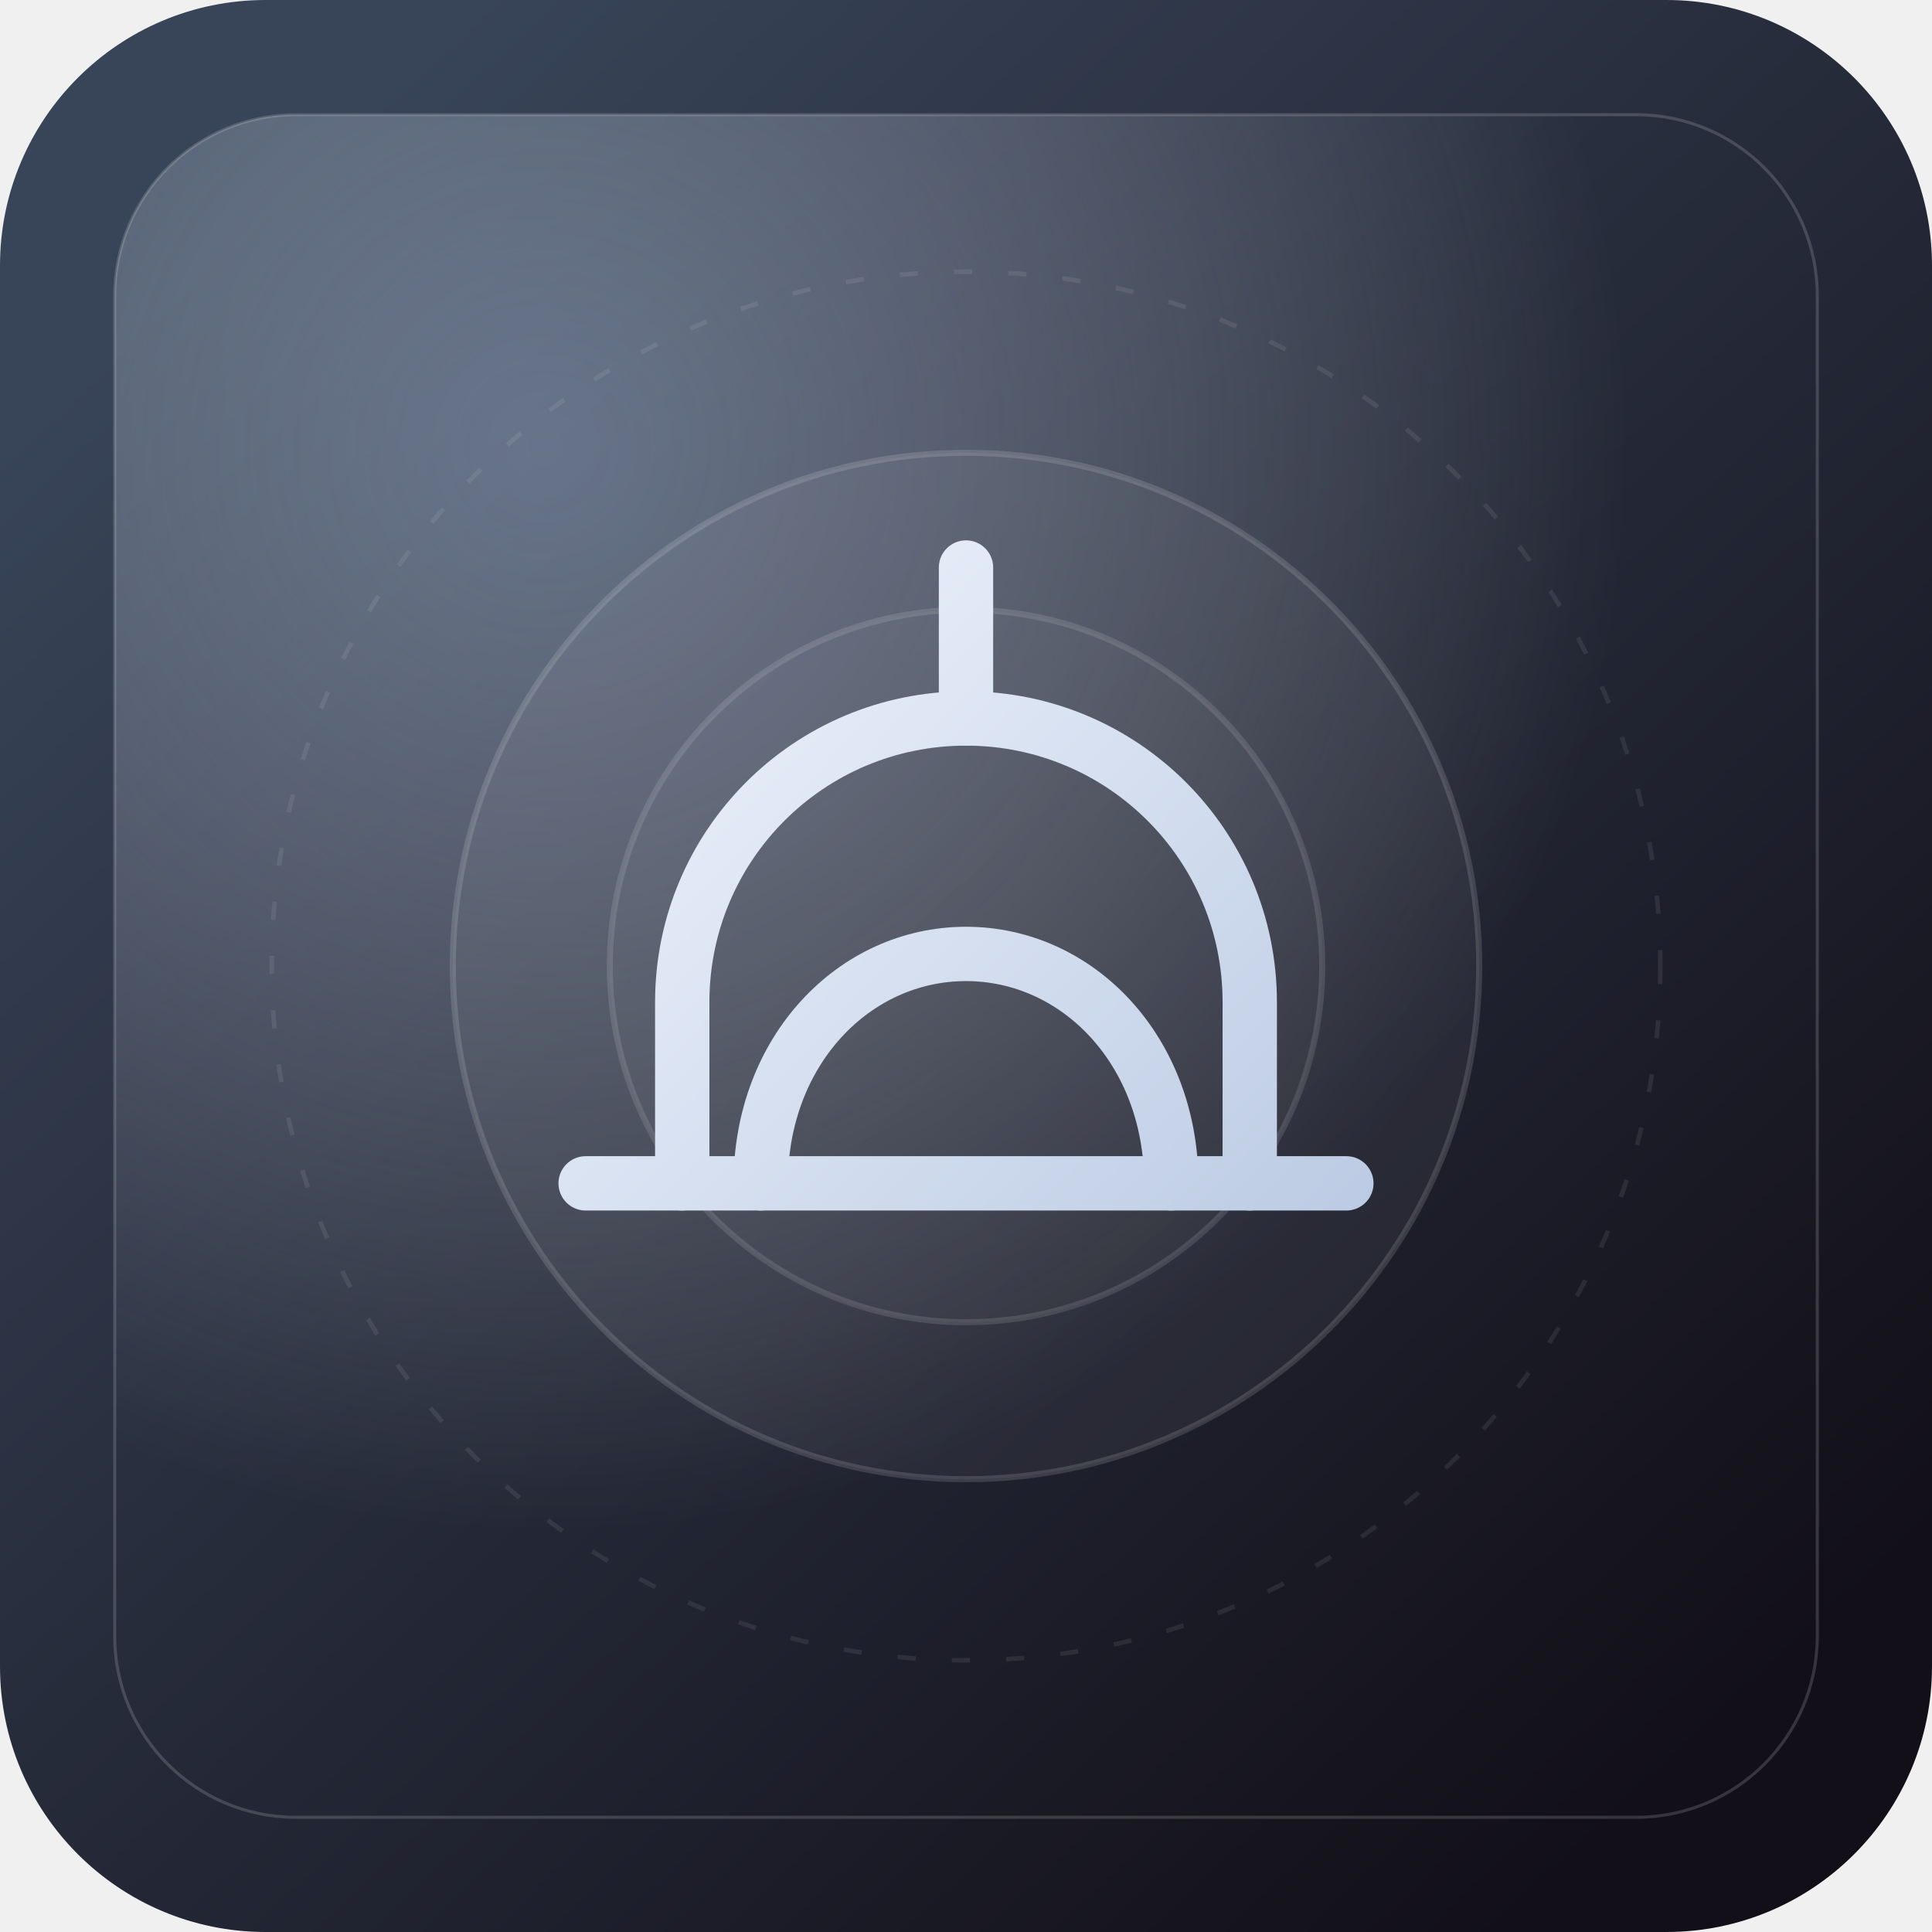
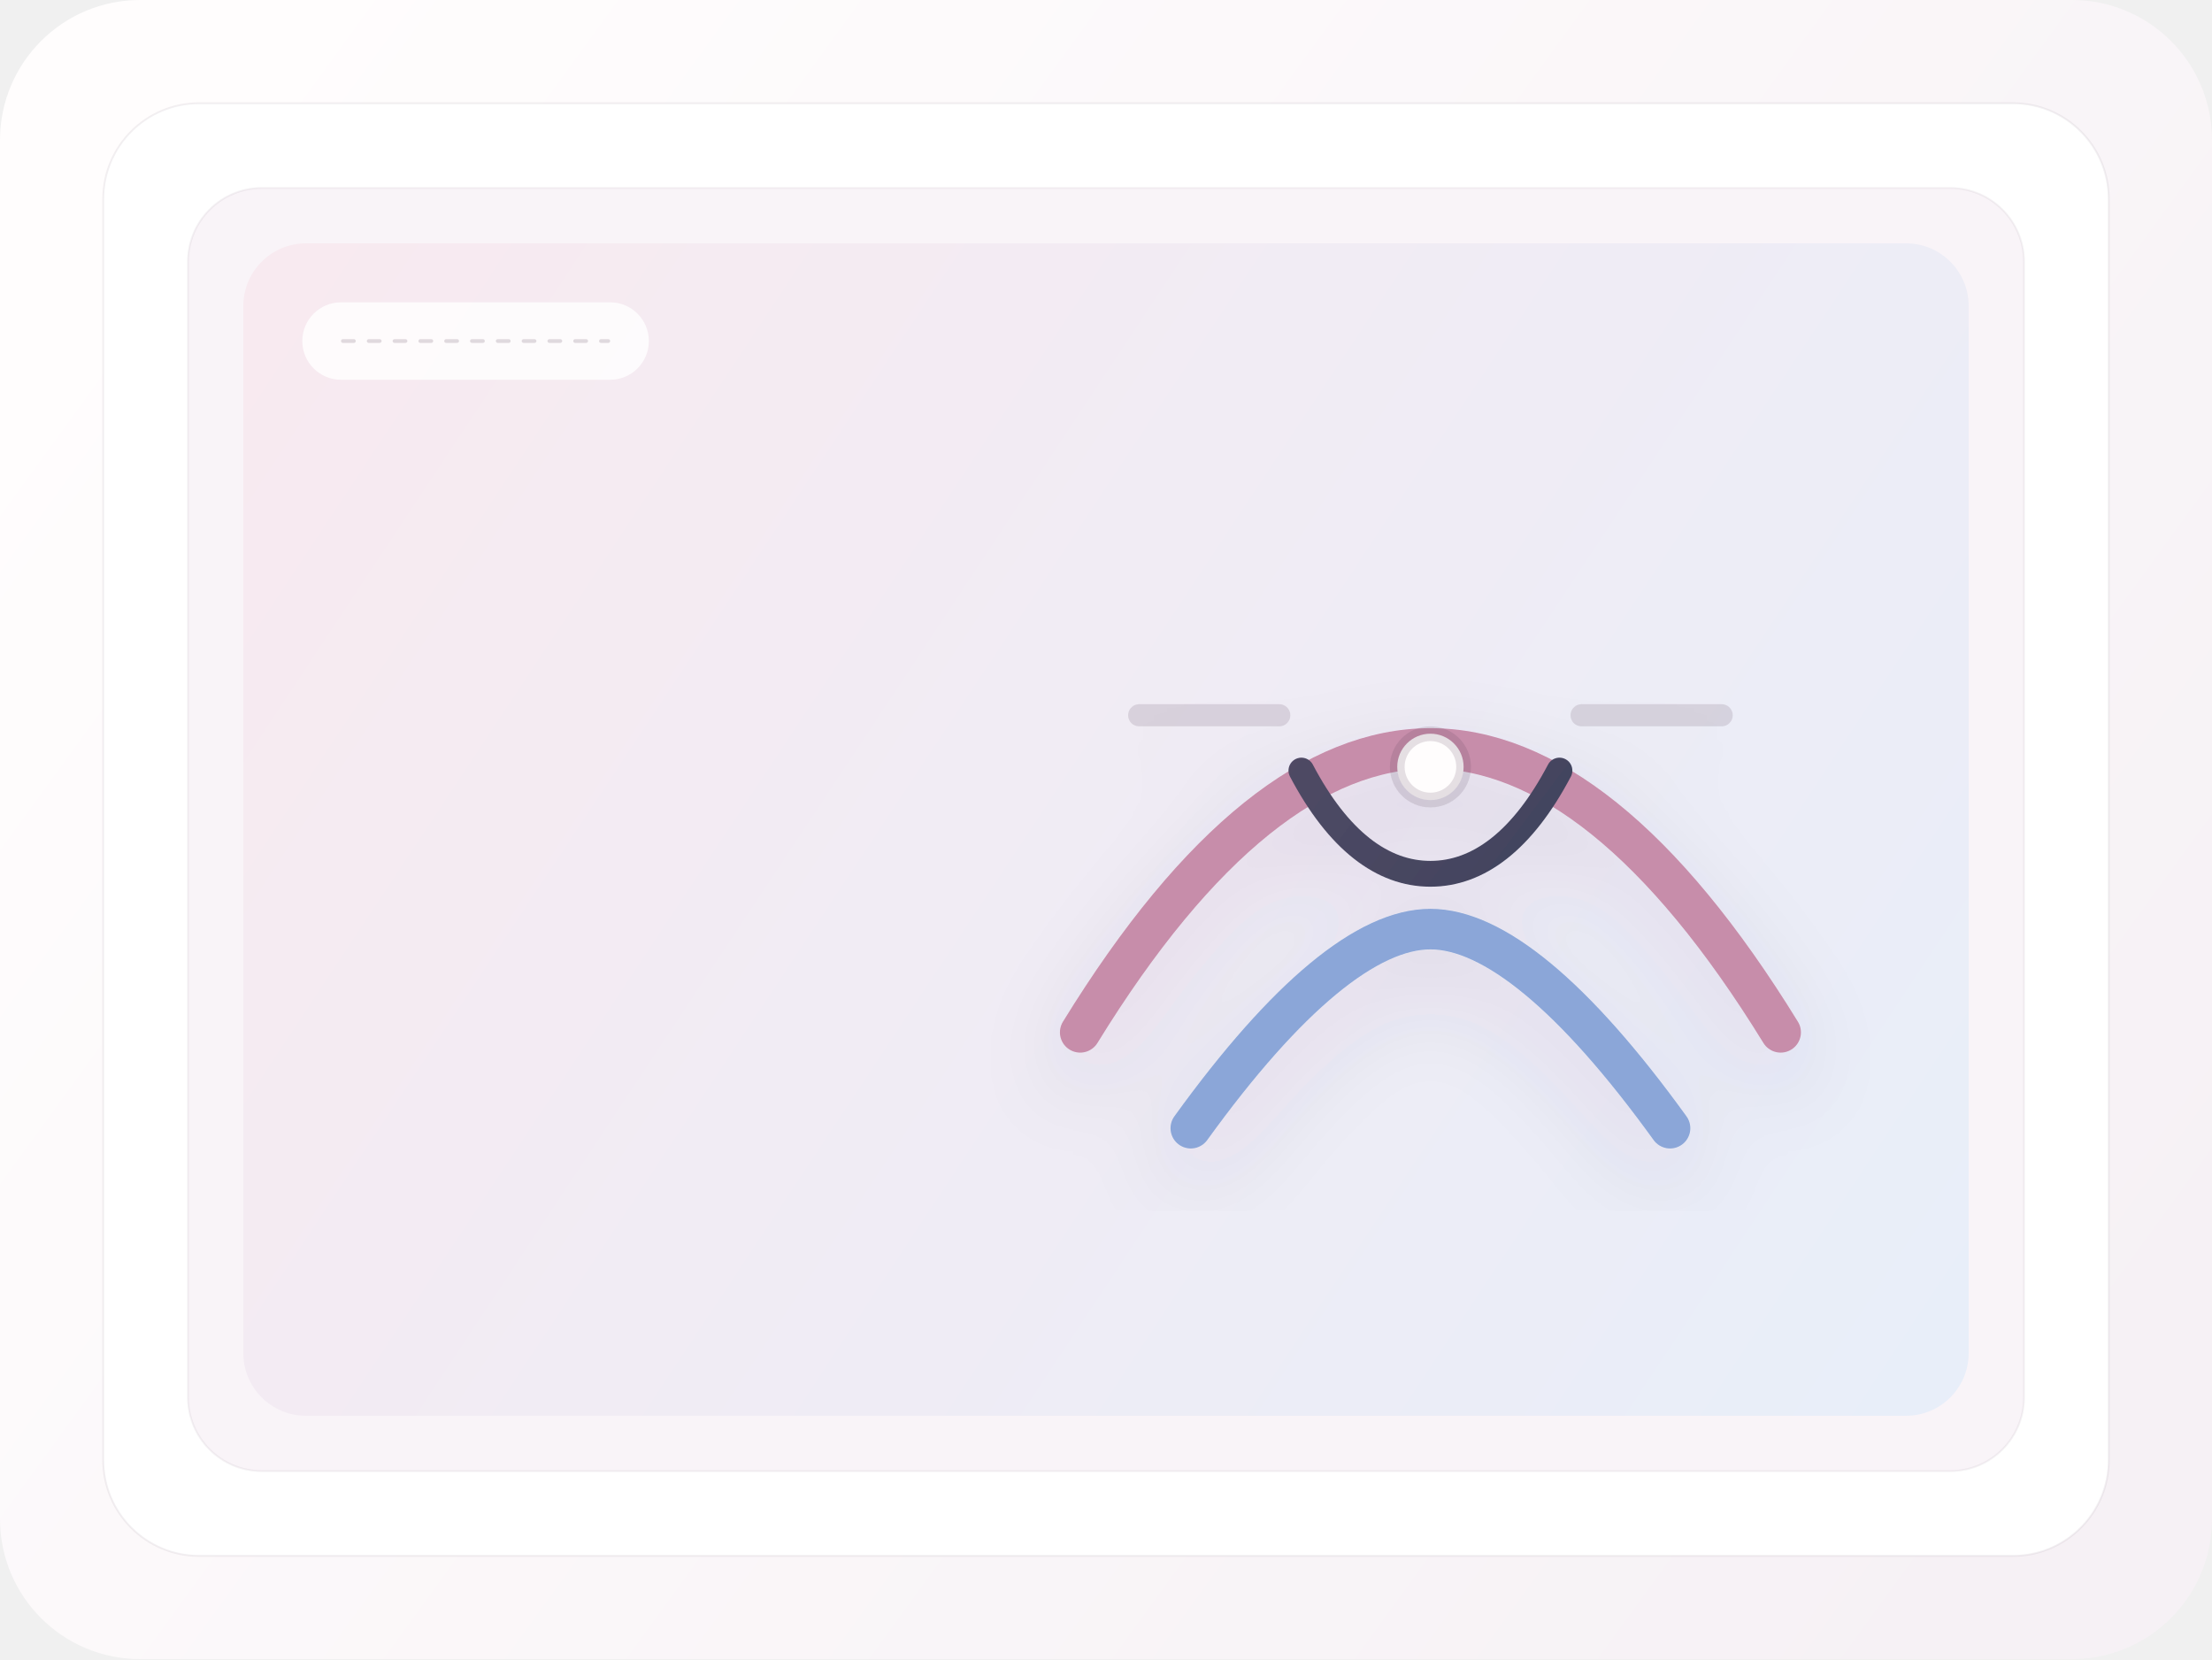
- <svg xmlns="http://www.w3.org/2000/svg" width="640" height="640" viewBox="0 0 640 640" fill="none">
+ <svg xmlns="http://www.w3.org/2000/svg" width="1200" height="900" viewBox="0 0 1200 900" fill="none">
  <defs>
-     <linearGradient id="bg" x1="80" y1="72" x2="560" y2="584" gradientUnits="userSpaceOnUse">
-       <stop stop-color="#384458" />
-       <stop offset="1" stop-color="#120f18" />
+     <linearGradient id="paper" x1="84" y1="74" x2="1118" y2="826" gradientUnits="userSpaceOnUse">
+       <stop stop-color="#FFFDFD" />
+       <stop offset="1" stop-color="#F6F1F5" />
    </linearGradient>
-     <radialGradient id="mist" cx="0" cy="0" r="1" gradientUnits="userSpaceOnUse" gradientTransform="translate(180 148) rotate(45) scale(360)">
-       <stop stop-color="#b1c2de" stop-opacity="0.42" />
-       <stop offset="1" stop-color="#FFFFFF" stop-opacity="0" />
-     </radialGradient>
-     <linearGradient id="stroke" x1="180" y1="176" x2="480" y2="470" gradientUnits="userSpaceOnUse">
-       <stop stop-color="#f4f8ff" />
-       <stop offset="1" stop-color="#b1c2de" />
+     <linearGradient id="plumLine" x1="280" y1="210" x2="924" y2="696" gradientUnits="userSpaceOnUse">
+       <stop stop-color="#7A5E79" />
+       <stop offset="1" stop-color="#2E3A55" />
+     </linearGradient>
+     <filter id="shadow" x="-20%" y="-20%" width="140%" height="140%">
+       <feDropShadow dx="0" dy="18" stdDeviation="24" flood-color="rgba(72,54,86,0.12)" />
+     </filter>
+   </defs>
+   <rect width="1200" height="900" rx="76" fill="url(#paper)" />
+   <rect x="56" y="56" width="1088" height="788" rx="52" fill="white" stroke="rgba(91,65,88,0.08)" />
+   <rect x="102" y="102" width="996" height="696" rx="40" fill="rgba(248,243,247,0.96)" stroke="rgba(91,65,88,0.07)" />
+   <rect x="132" y="132" width="936" height="636" rx="34" fill="url(#hero)" />
+   <rect x="164" y="164" width="188" height="42" rx="21" fill="rgba(255,255,255,0.82)" />
+   <path d="M186 185H330" stroke="rgba(91,65,88,0.18)" stroke-width="2" stroke-linecap="round" stroke-dasharray="6 8" />
+   <defs>
+     <linearGradient id="hero" x1="144" y1="148" x2="1056" y2="752" gradientUnits="userSpaceOnUse">
+       <stop stop-color="#F8EAF0" />
+       <stop offset="1" stop-color="#E8EEF9" />
    </linearGradient>
  </defs>
-   <rect width="640" height="640" rx="88" fill="url(#bg)" />
-   <rect x="38" y="38" width="564" height="564" rx="60" fill="url(#mist)" stroke="rgba(255,255,255,0.16)" />
-   <circle cx="320" cy="320" r="170" fill="rgba(255,255,255,0.05)" stroke="rgba(255,255,255,0.14)" stroke-width="2" />
-   <circle cx="320" cy="320" r="118" fill="rgba(255,255,255,0.03)" stroke="rgba(255,255,255,0.12)" stroke-width="2" />
-   <g stroke="url(#stroke)" stroke-width="18" stroke-linecap="round" stroke-linejoin="round">
-     <path d="M194 392H446" />
-     <path d="M226 392V332C226 280 268 238 320 238C372 238 414 280 414 332V392" />
-     <path d="M252 392C252 348 283 316 320 316C357 316 388 348 388 392" />
-     <path d="M320 188V238" />
+   <g filter="url(#shadow)">
+     <path d="M586 560C650 456 714 406 776 406C838 406 902 456 966 560" stroke="#C78DAA" stroke-width="22" stroke-linecap="round" />
+     <path d="M646 612C698 540 742 504 776 504C810 504 854 540 906 612" stroke="#8BA6D8" stroke-width="22" stroke-linecap="round" />
+     <path d="M706 418C726 456 750 474 776 474C802 474 826 456 846 418" stroke="url(#plumLine)" stroke-width="14" stroke-linecap="round" />
+     <path d="M618 388H694" stroke="rgba(91,65,88,0.16)" stroke-width="12" stroke-linecap="round" />
+     <path d="M858 388H934" stroke="rgba(91,65,88,0.16)" stroke-width="12" stroke-linecap="round" />
+     <circle cx="776" cy="416" r="18" fill="#FFFDFD" stroke="rgba(91,65,88,0.16)" stroke-width="8" />
  </g>
-   <circle cx="320" cy="320" r="230" stroke="rgba(255,255,255,0.08)" stroke-width="1.5" stroke-dasharray="6 12" />
</svg>
